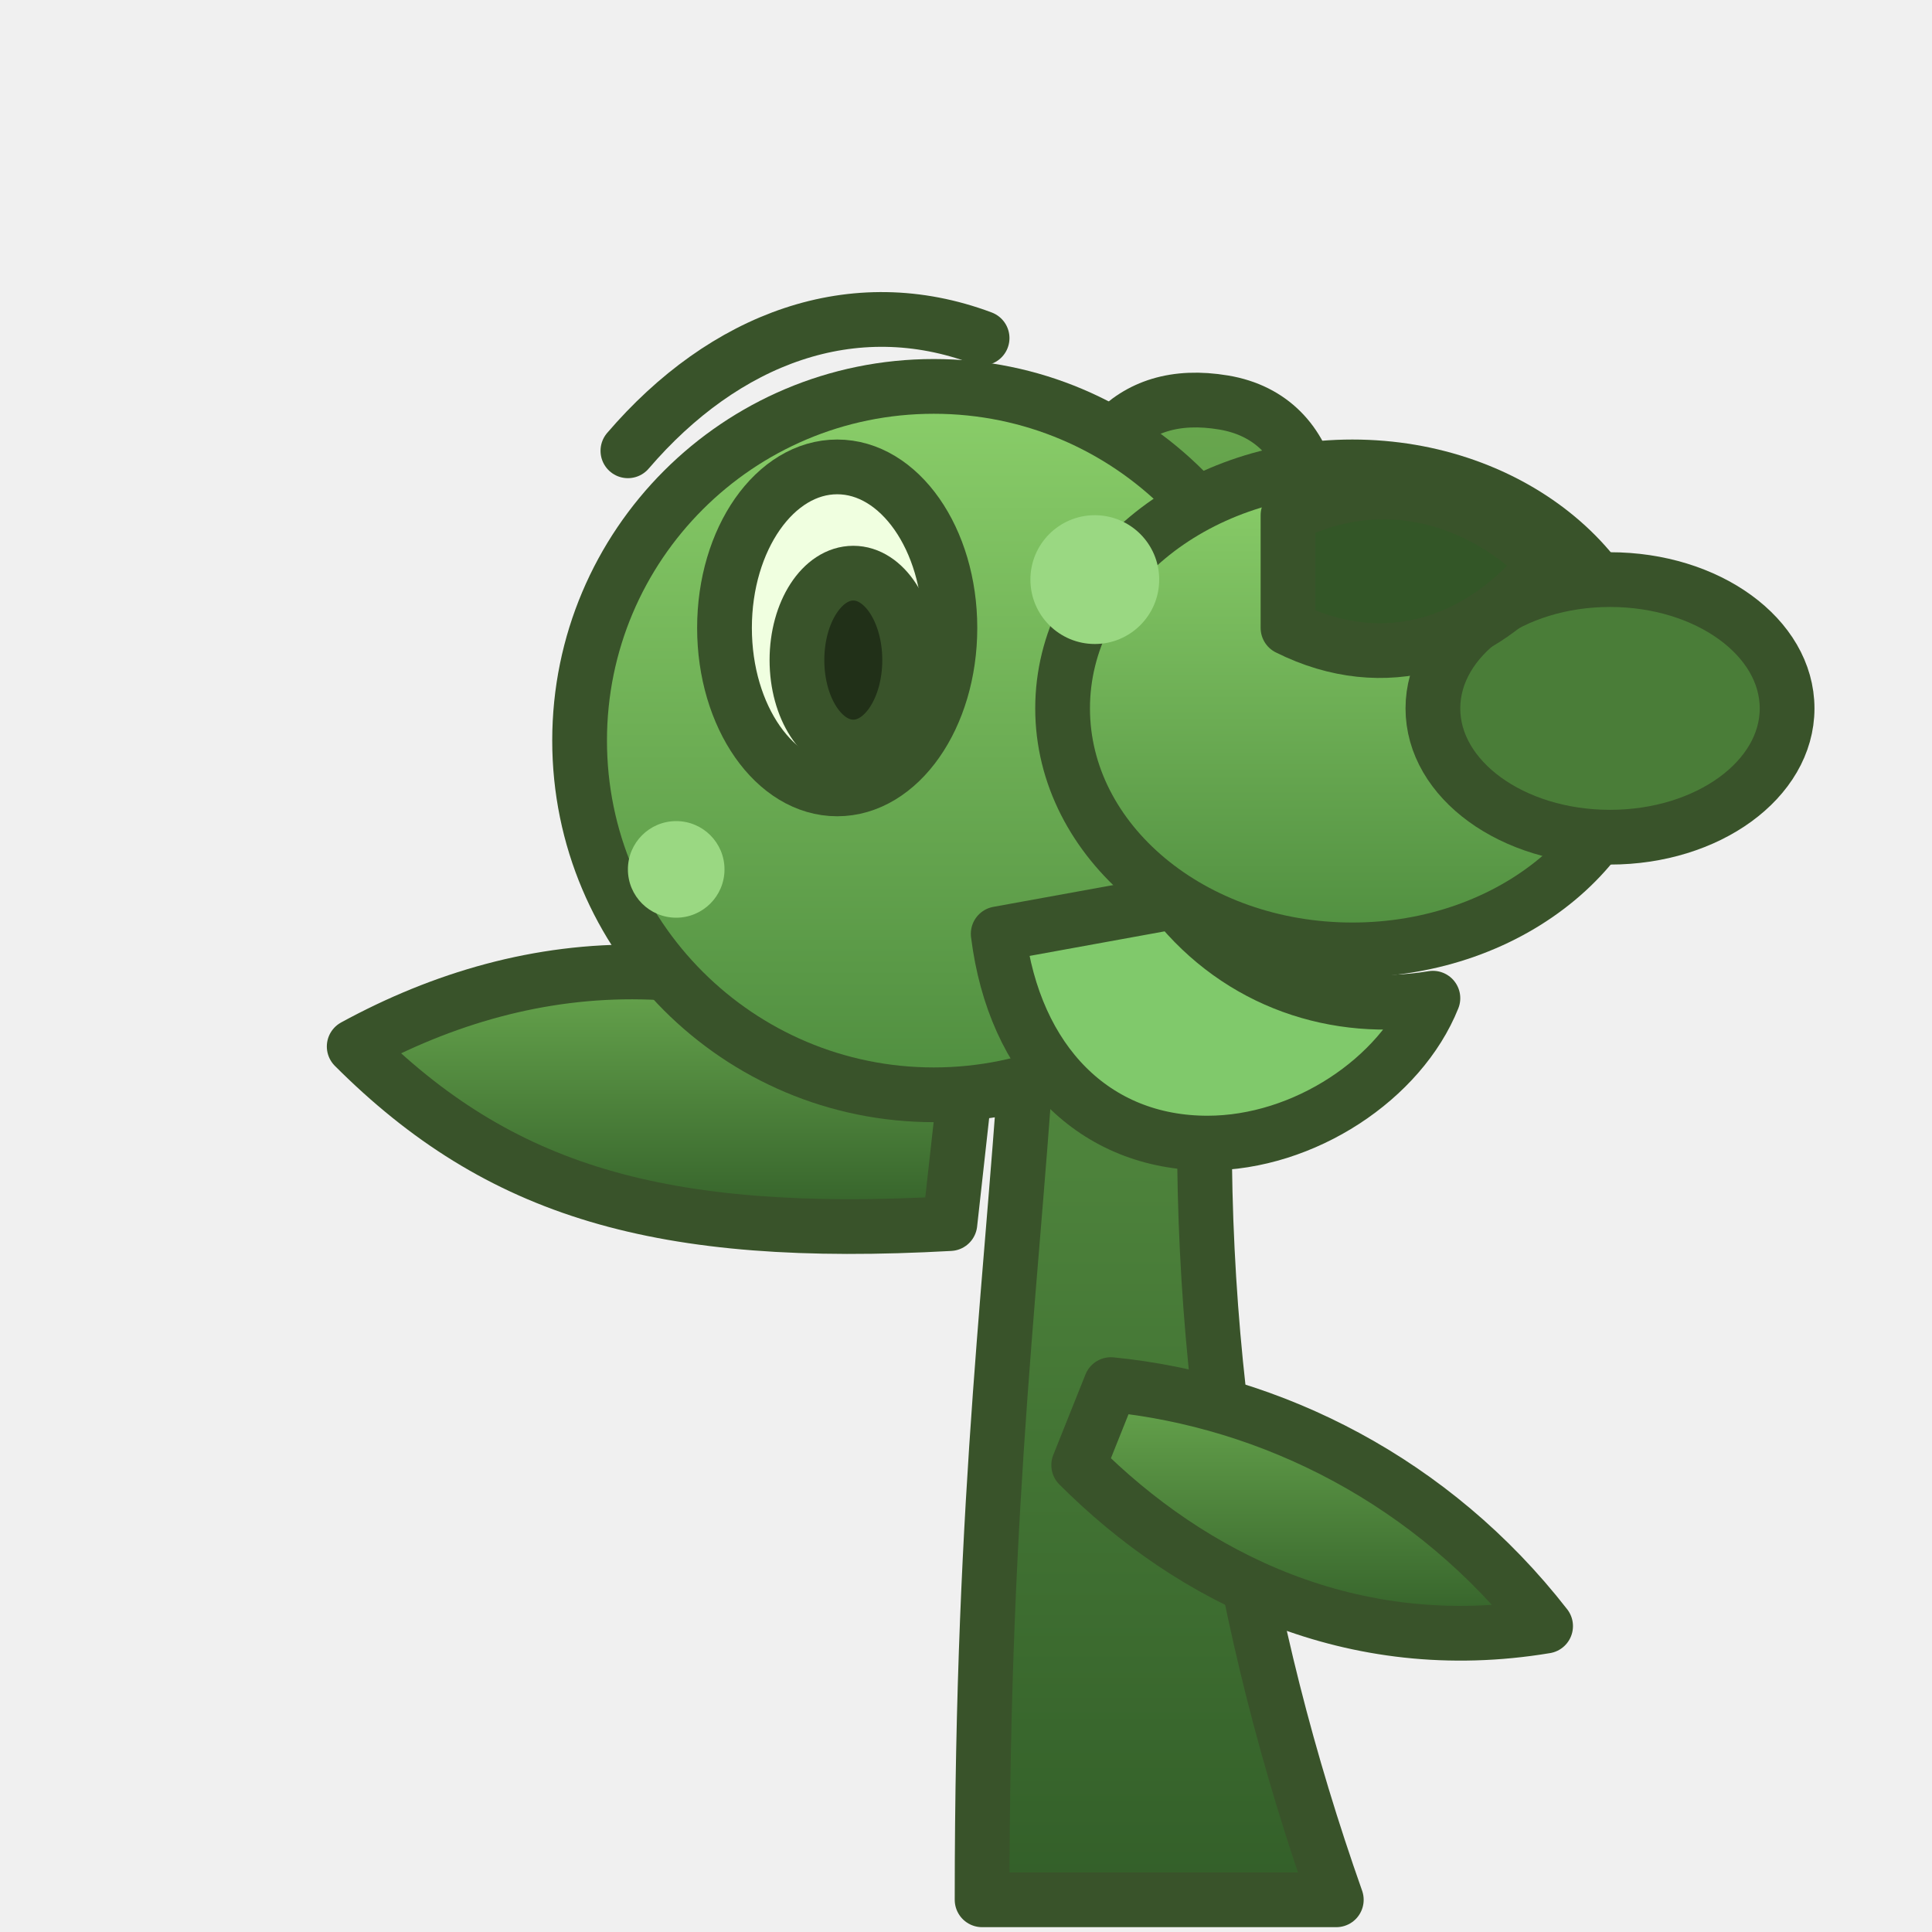
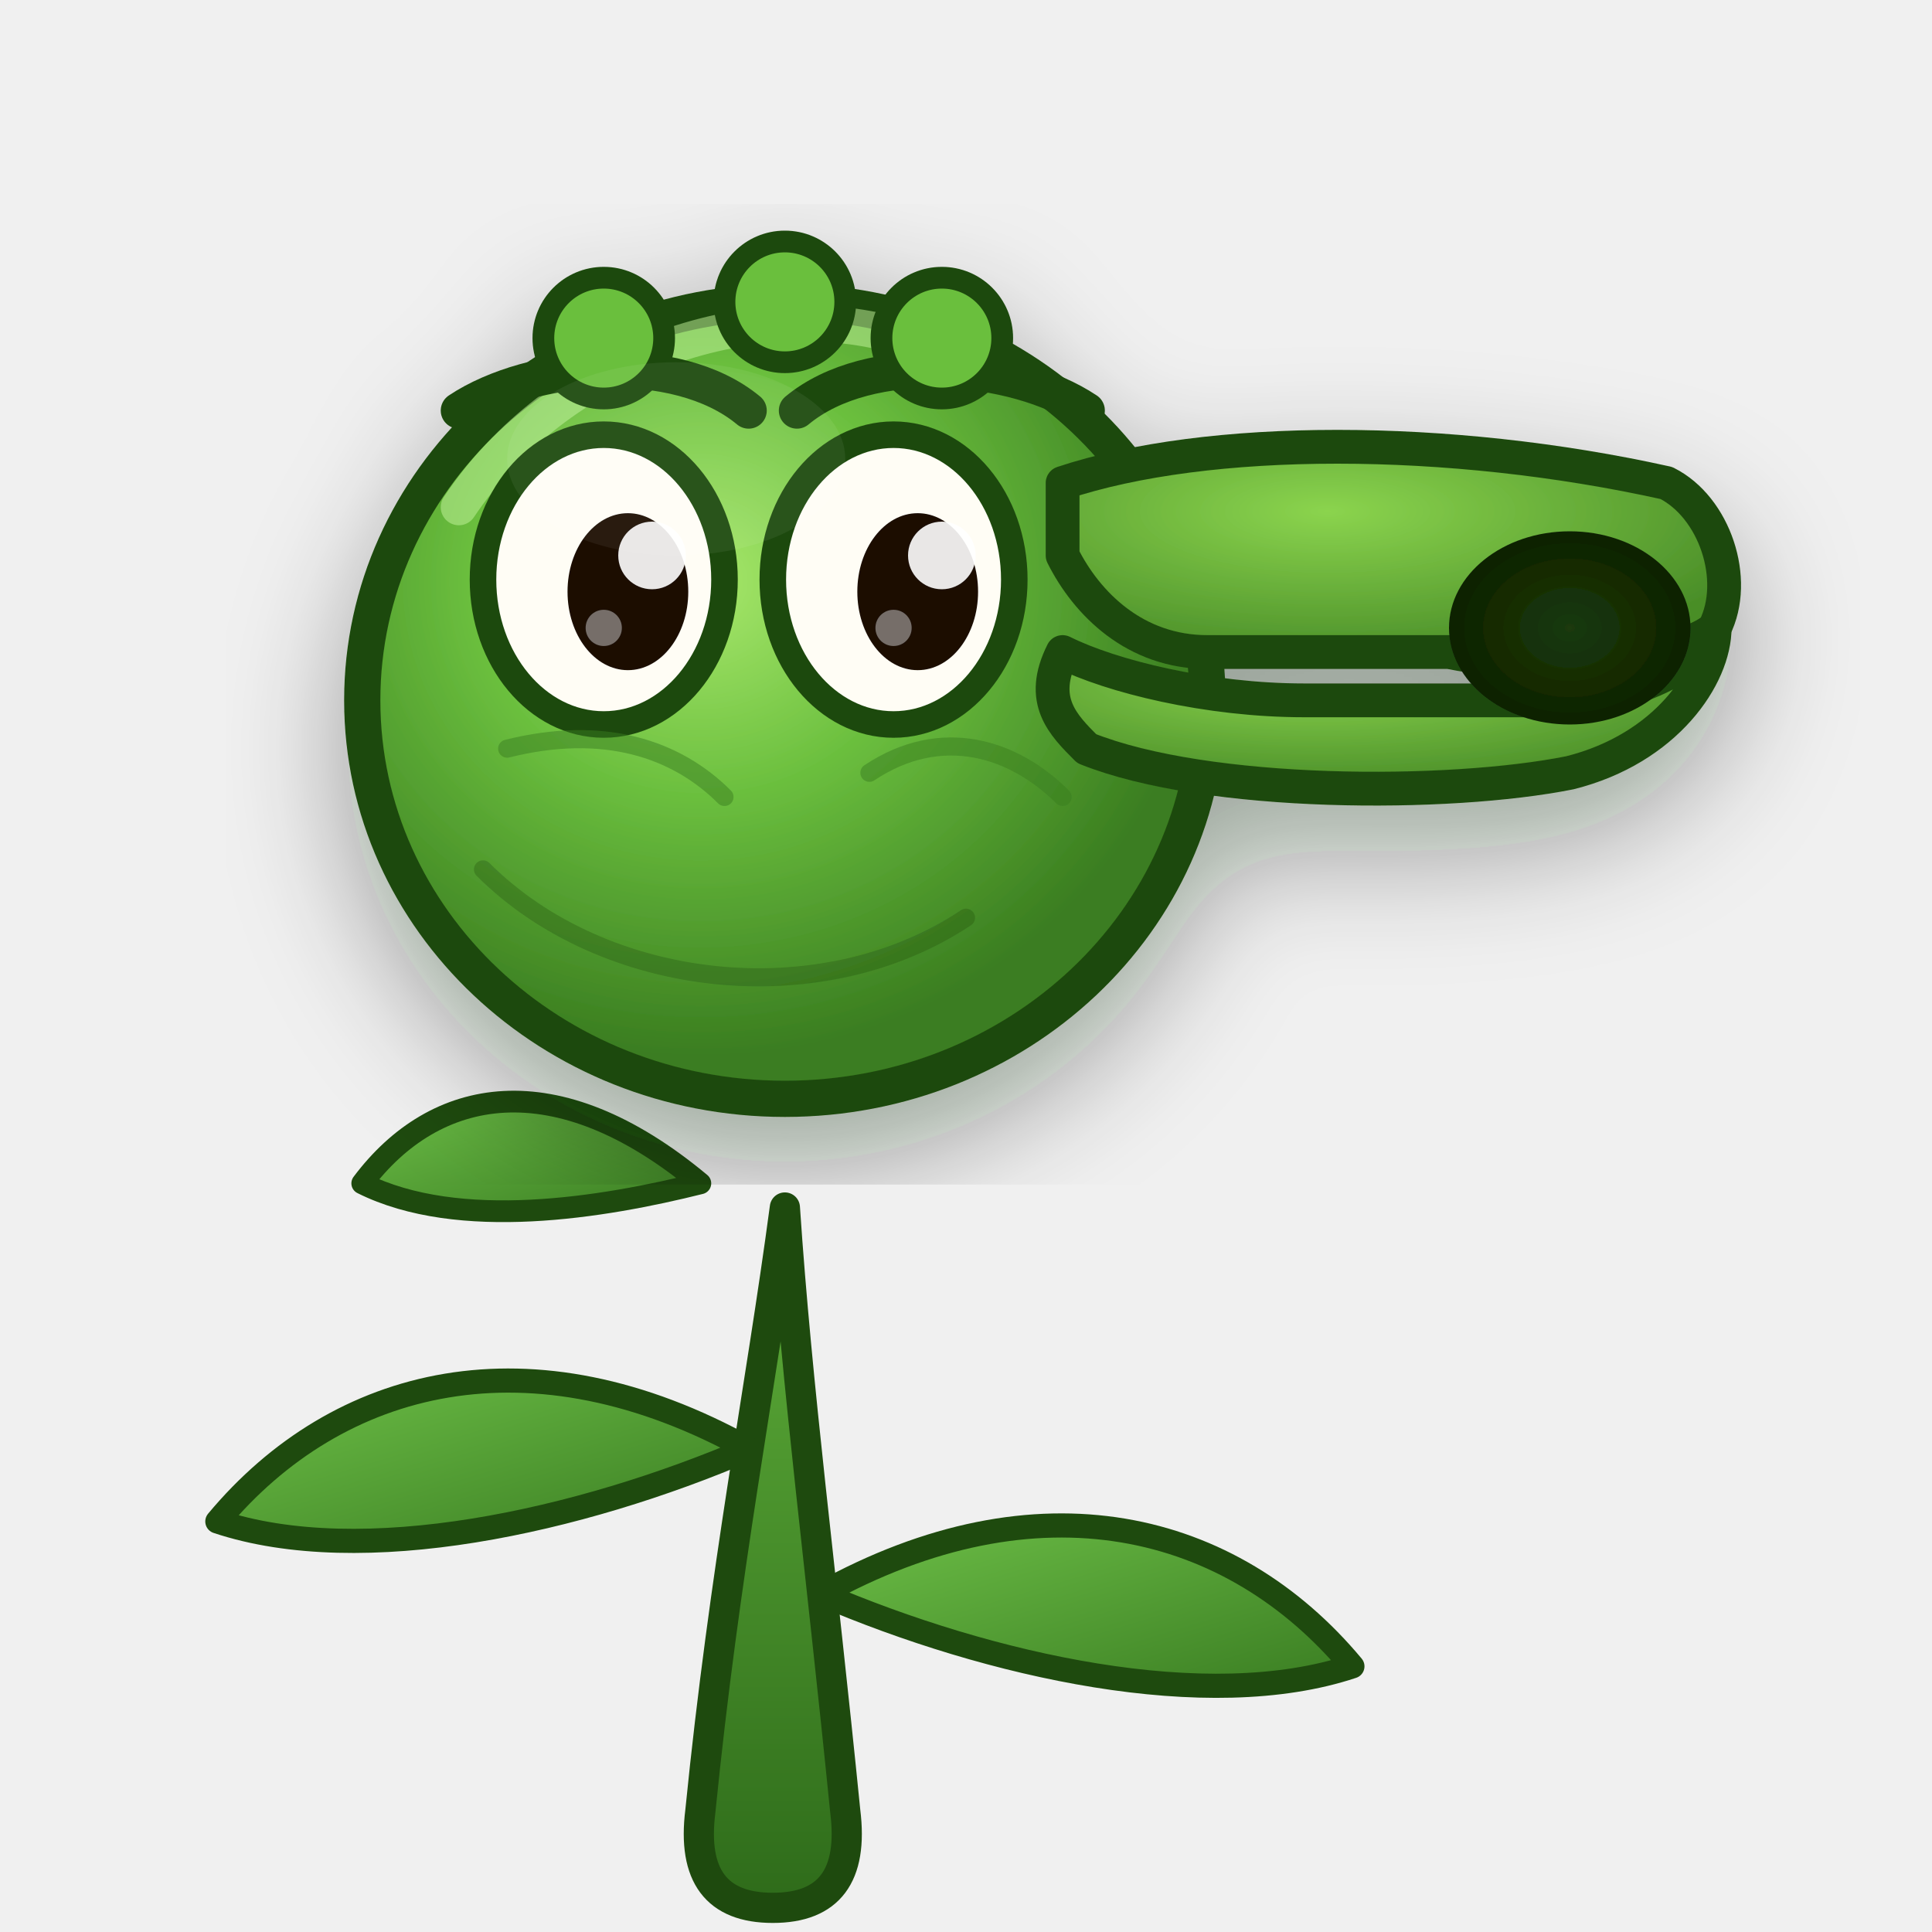
- <svg xmlns="http://www.w3.org/2000/svg" viewBox="0 0 120 120" role="img" aria-label="豌豆射手">
+ <svg xmlns="http://www.w3.org/2000/svg" viewBox="0 0 160 160" role="img" aria-label="豌豆射手">
  <defs>
-     <linearGradient id="peaHead" x1="0" x2="0" y1="0" y2="1">
-       <stop offset="0%" stop-color="#8bcf6a" />
-       <stop offset="100%" stop-color="#4f8d3f" />
+     <radialGradient id="psHead" cx="40%" cy="35%" r="60%">
+       <stop offset="0%" stop-color="#A8E86C" />
+       <stop offset="45%" stop-color="#6BBF3E" />
+       <stop offset="100%" stop-color="#3A7D20" />
+     </radialGradient>
+     <radialGradient id="psTube" cx="40%" cy="30%" r="70%">
+       <stop offset="0%" stop-color="#8BD44E" />
+       <stop offset="100%" stop-color="#4A8E28" />
+     </radialGradient>
+     <linearGradient id="psStem" x1="0" y1="0" x2="0" y2="1">
+       <stop offset="0%" stop-color="#5FAF3A" />
+       <stop offset="100%" stop-color="#2E6B1A" />
    </linearGradient>
-     <linearGradient id="peaStem" x1="0" x2="0" y1="0" y2="1">
-       <stop offset="0%" stop-color="#68a74e" />
-       <stop offset="100%" stop-color="#335f29" />
+     <linearGradient id="psLeaf" x1="0" y1="0" x2="1" y2="1">
+       <stop offset="0%" stop-color="#6DBF47" />
+       <stop offset="100%" stop-color="#3A7D22" />
    </linearGradient>
+     <radialGradient id="psMouth" cx="50%" cy="50%" r="55%">
+       <stop offset="0%" stop-color="#1A3A08" />
+       <stop offset="100%" stop-color="#0D1F04" />
+     </radialGradient>
+     <filter id="psShadow">
+       <feDropShadow dx="0" dy="4" stdDeviation="5" flood-color="#0a1a05" flood-opacity="0.35" />
+     </filter>
  </defs>
-   <g stroke="#39532a" stroke-width="3.4" stroke-linecap="round" stroke-linejoin="round">
-     <path fill="url(#peaStem)" d="M61 118c0-26 2-39 3-56 0-8 1-17 2-27 1-7 4-11 10-10 6 1 7 8 4 14-4 8-5 16-5 24-1 20 2 38 8 55z" />
-     <path fill="url(#peaStem)" d="M59 76c-18 1-28-2-37-11 11-6 24-7 38 2z" />
-     <path fill="url(#peaStem)" d="M69 86c10 1 20 6 27 15-12 2-22-3-29-10z" />
-     <g transform="translate(58 44)">
-       <circle cx="0" cy="2" r="22" fill="url(#peaHead)" />
-       <ellipse cx="26" cy="0" rx="18" ry="15" fill="url(#peaHead)" />
-       <ellipse cx="42" cy="0" rx="11" ry="8" fill="#4a7d38" />
-       <ellipse cx="-6" cy="-5" rx="7" ry="10" fill="#f0ffe0" />
-       <ellipse cx="-5" cy="-3" rx="3.5" ry="5.4" fill="#213018" />
-       <path fill="none" d="M-19-16c6-7 14-10 22-7" />
-       <path fill="#335627" d="M22-12c6-3 12-1 16 3-4 5-10 7-16 4z" />
-       <path fill="#80c96b" d="M15 12c4 5 10 7 16 6-2 5-8 9-14 9-7 0-12-5-13-13z" />
-       <circle cx="10" cy="-8" r="4" fill="#9ad882" stroke="none" />
-       <circle cx="-16" cy="10" r="3" fill="#9ad882" stroke="none" />
-     </g>
+   <path d="M65 100 C63 115, 60 130, 58 150 Q57 158, 64 158 Q71 158, 70 150 C68 130, 66 115, 65 100Z" fill="url(#psStem)" stroke="#1E4A0E" stroke-width="2.5" stroke-linejoin="round" />
+   <path d="M62 120 C44 110, 28 114, 18 126 C30 130, 48 126, 62 120Z" fill="url(#psLeaf)" stroke="#1E4A0E" stroke-width="2" stroke-linejoin="round" />
+   <path d="M68 132 C86 122, 102 126, 112 138 C100 142, 82 138, 68 132Z" fill="url(#psLeaf)" stroke="#1E4A0E" stroke-width="2" stroke-linejoin="round" />
+   <path d="M58 98 C46 88, 36 90, 30 98 C38 102, 50 100, 58 98Z" fill="url(#psLeaf)" stroke="#1E4A0E" stroke-width="1.8" stroke-linejoin="round" />
+   <g filter="url(#psShadow)">
+     <ellipse cx="65" cy="58" rx="35" ry="33" fill="url(#psHead)" stroke="#1E4A0E" stroke-width="3" stroke-linejoin="round" />
+     <path d="M88 40 C100 36, 120 36, 138 40 C142 42, 144 48, 142 52 C140 54, 130 56, 120 54 L100 54 C94 54, 90 50, 88 46Z" fill="url(#psTube)" stroke="#1E4A0E" stroke-width="2.8" stroke-linejoin="round" />
+     <path d="M88 54 C92 56, 100 58, 108 58 L128 58 C134 58, 140 56, 142 52 C142 56, 138 62, 130 64 C120 66, 100 66, 90 62 C88 60, 86 58, 88 54Z" fill="url(#psTube)" stroke="#1E4A0E" stroke-width="2.8" stroke-linejoin="round" />
+     <ellipse cx="130" cy="52" rx="10" ry="8" fill="url(#psMouth)" stroke="none" />
+     <path d="M38 42 C46 30, 62 24, 75 28" fill="none" stroke="#C5F5A0" stroke-width="3" stroke-linecap="round" opacity="0.5" />
+     <ellipse cx="50" cy="48" rx="10" ry="12" fill="#FFFDF5" stroke="#1E4A0E" stroke-width="2.2" />
+     <ellipse cx="74" cy="48" rx="10" ry="12" fill="#FFFDF5" stroke="#1E4A0E" stroke-width="2.2" />
+     <ellipse cx="52" cy="49" rx="5" ry="6.5" fill="#1A0E05" />
+     <ellipse cx="76" cy="49" rx="5" ry="6.5" fill="#1A0E05" />
+     <circle cx="54" cy="46" r="2.8" fill="#FFF" opacity="0.9" />
+     <circle cx="78" cy="46" r="2.8" fill="#FFF" opacity="0.9" />
+     <circle cx="50" cy="52" r="1.5" fill="#FFF" opacity="0.4" />
+     <circle cx="74" cy="52" r="1.5" fill="#FFF" opacity="0.4" />
+     <path d="M38 34 C44 30, 56 29, 62 34" fill="none" stroke="#1E4A0E" stroke-width="3" stroke-linecap="round" />
+     <path d="M66 34 C72 29, 84 30, 90 34" fill="none" stroke="#1E4A0E" stroke-width="3" stroke-linecap="round" />
+     <path d="M42 62 C50 60, 56 62, 60 66" fill="none" stroke="#3A7D20" stroke-width="1.5" stroke-linecap="round" opacity="0.5" />
+     <path d="M72 64 C78 60, 84 62, 88 66" fill="none" stroke="#3A7D20" stroke-width="1.5" stroke-linecap="round" opacity="0.5" />
+     <path d="M40 72 C50 82, 68 84, 80 76" fill="none" stroke="#1E4A0E" stroke-width="1.5" stroke-linecap="round" opacity="0.3" />
+     <circle cx="50" cy="28" r="5" fill="#6BBF3E" stroke="#1E4A0E" stroke-width="1.8" />
+     <circle cx="65" cy="25" r="5" fill="#6BBF3E" stroke="#1E4A0E" stroke-width="1.8" />
+     <circle cx="78" cy="28" r="5" fill="#6BBF3E" stroke="#1E4A0E" stroke-width="1.8" />
  </g>
+   <ellipse cx="56" cy="38" rx="14" ry="8" fill="#FFF" opacity="0.06" />
</svg>
